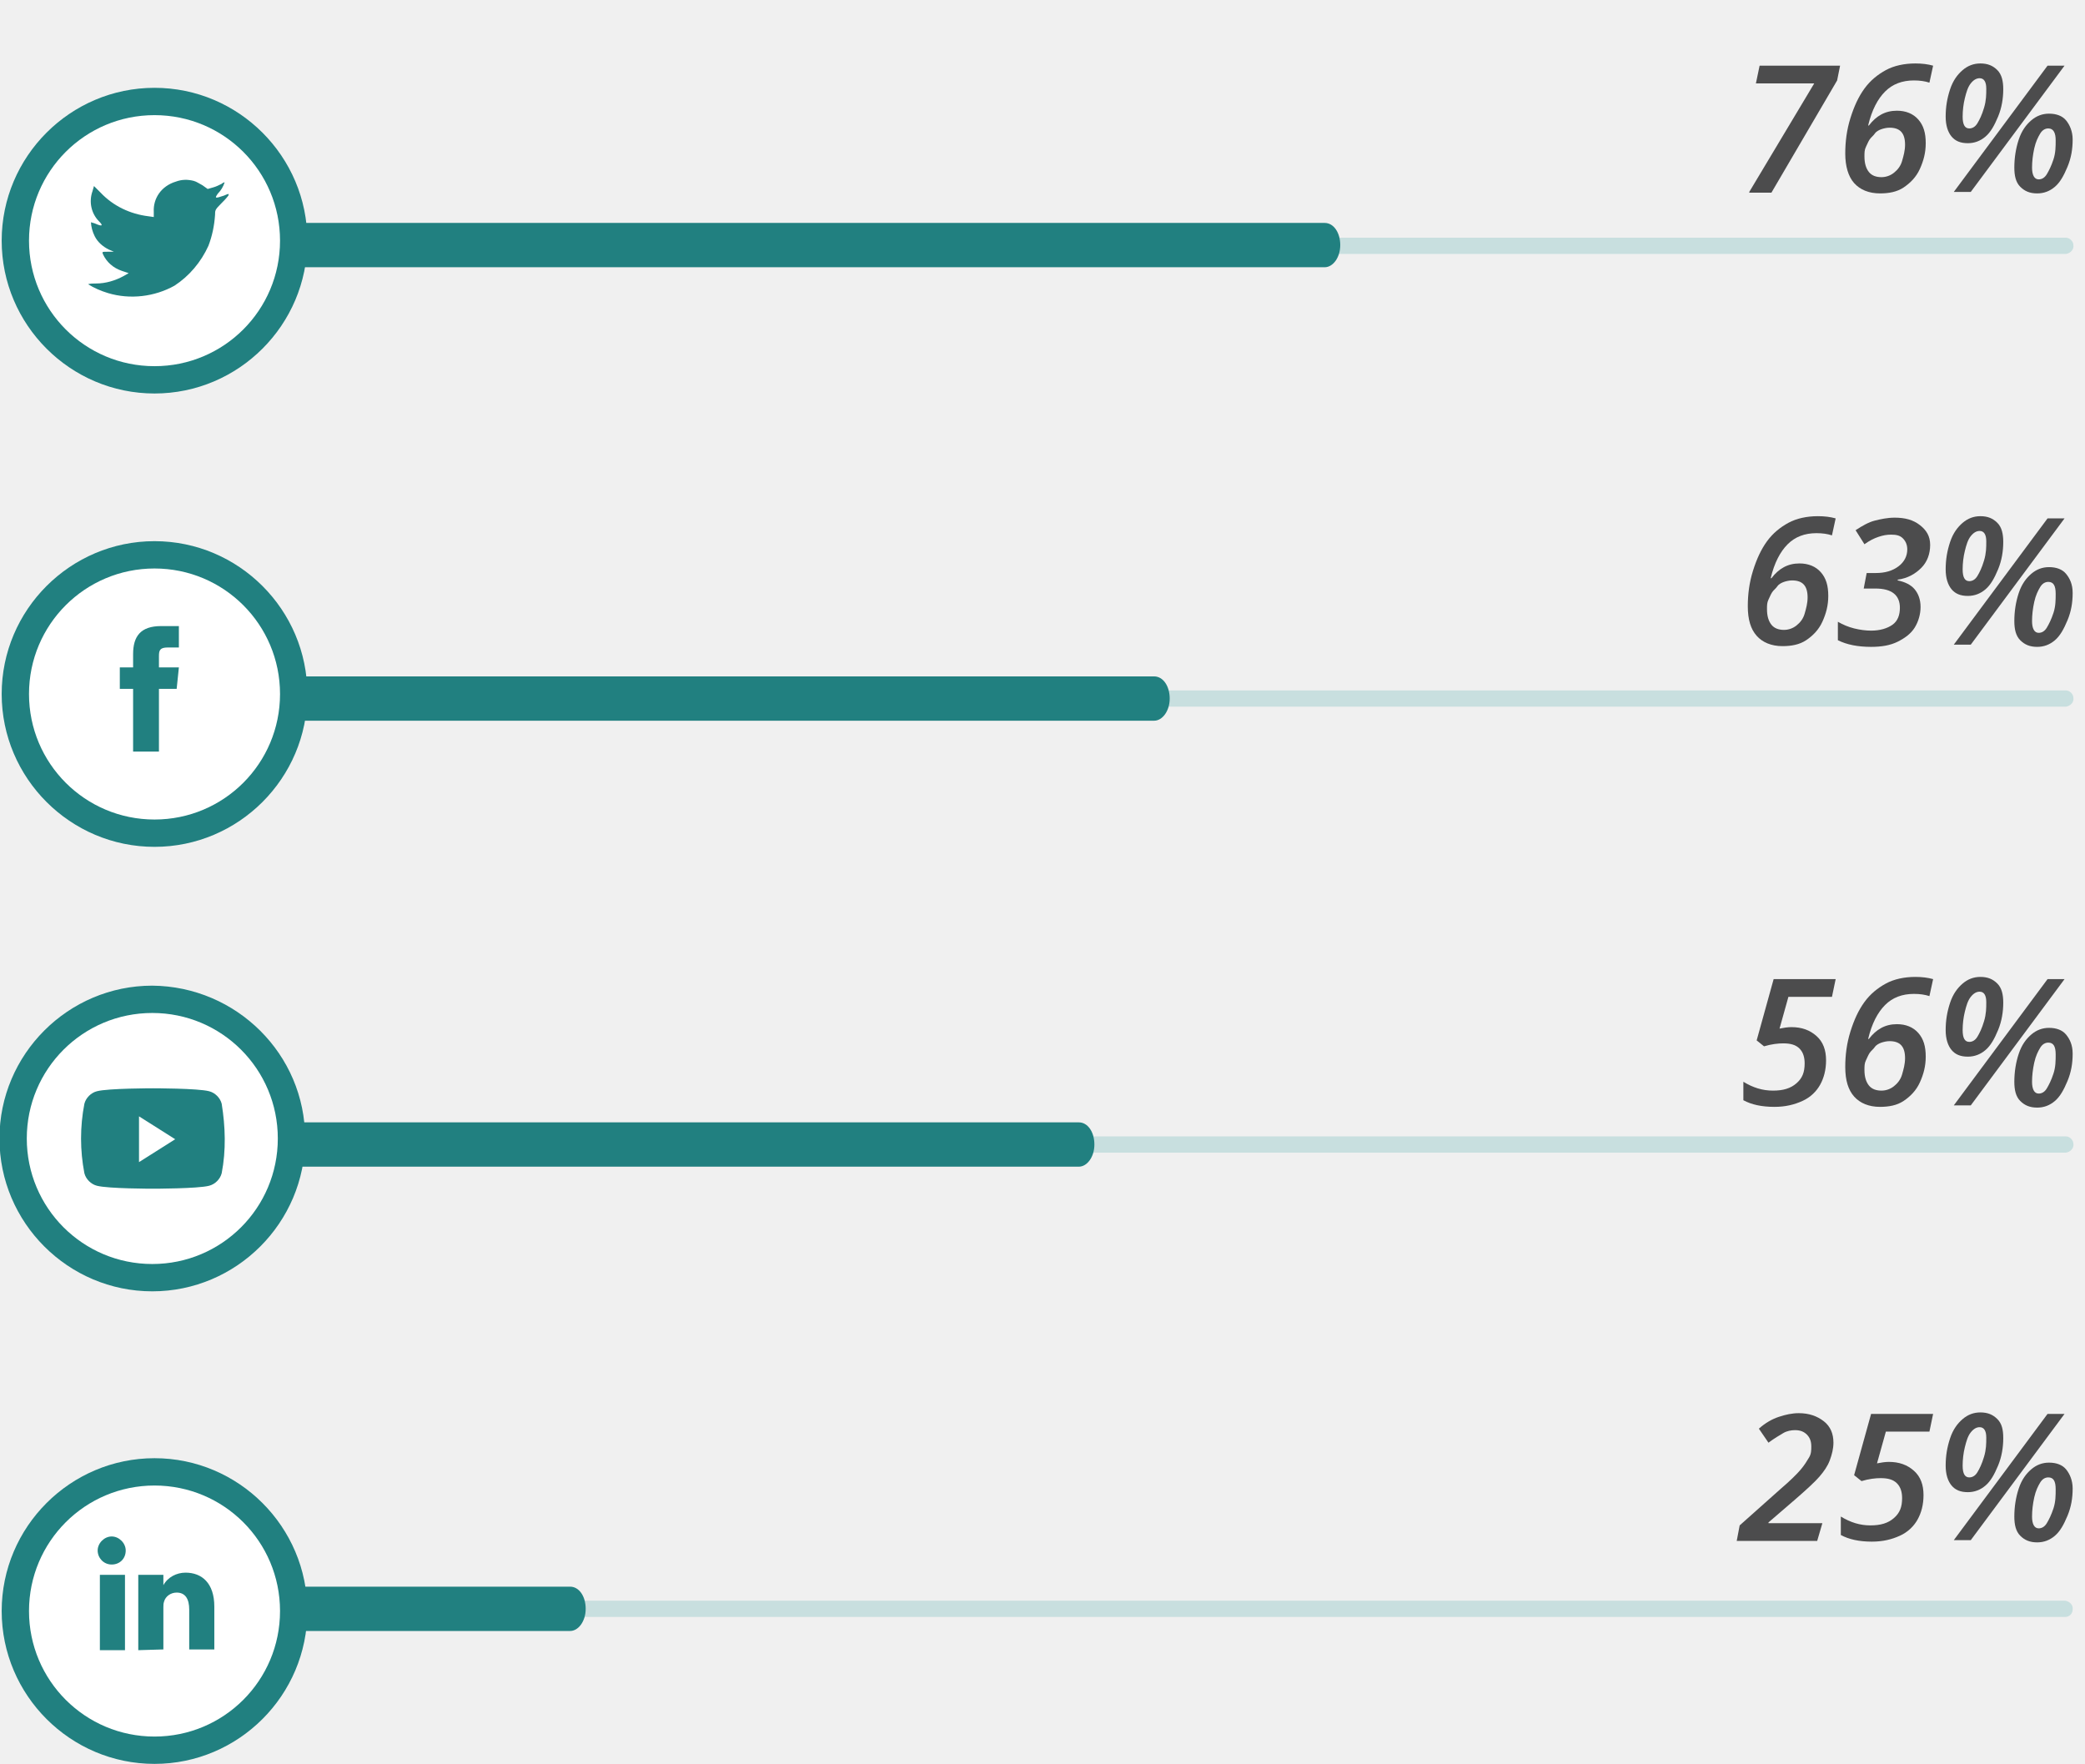
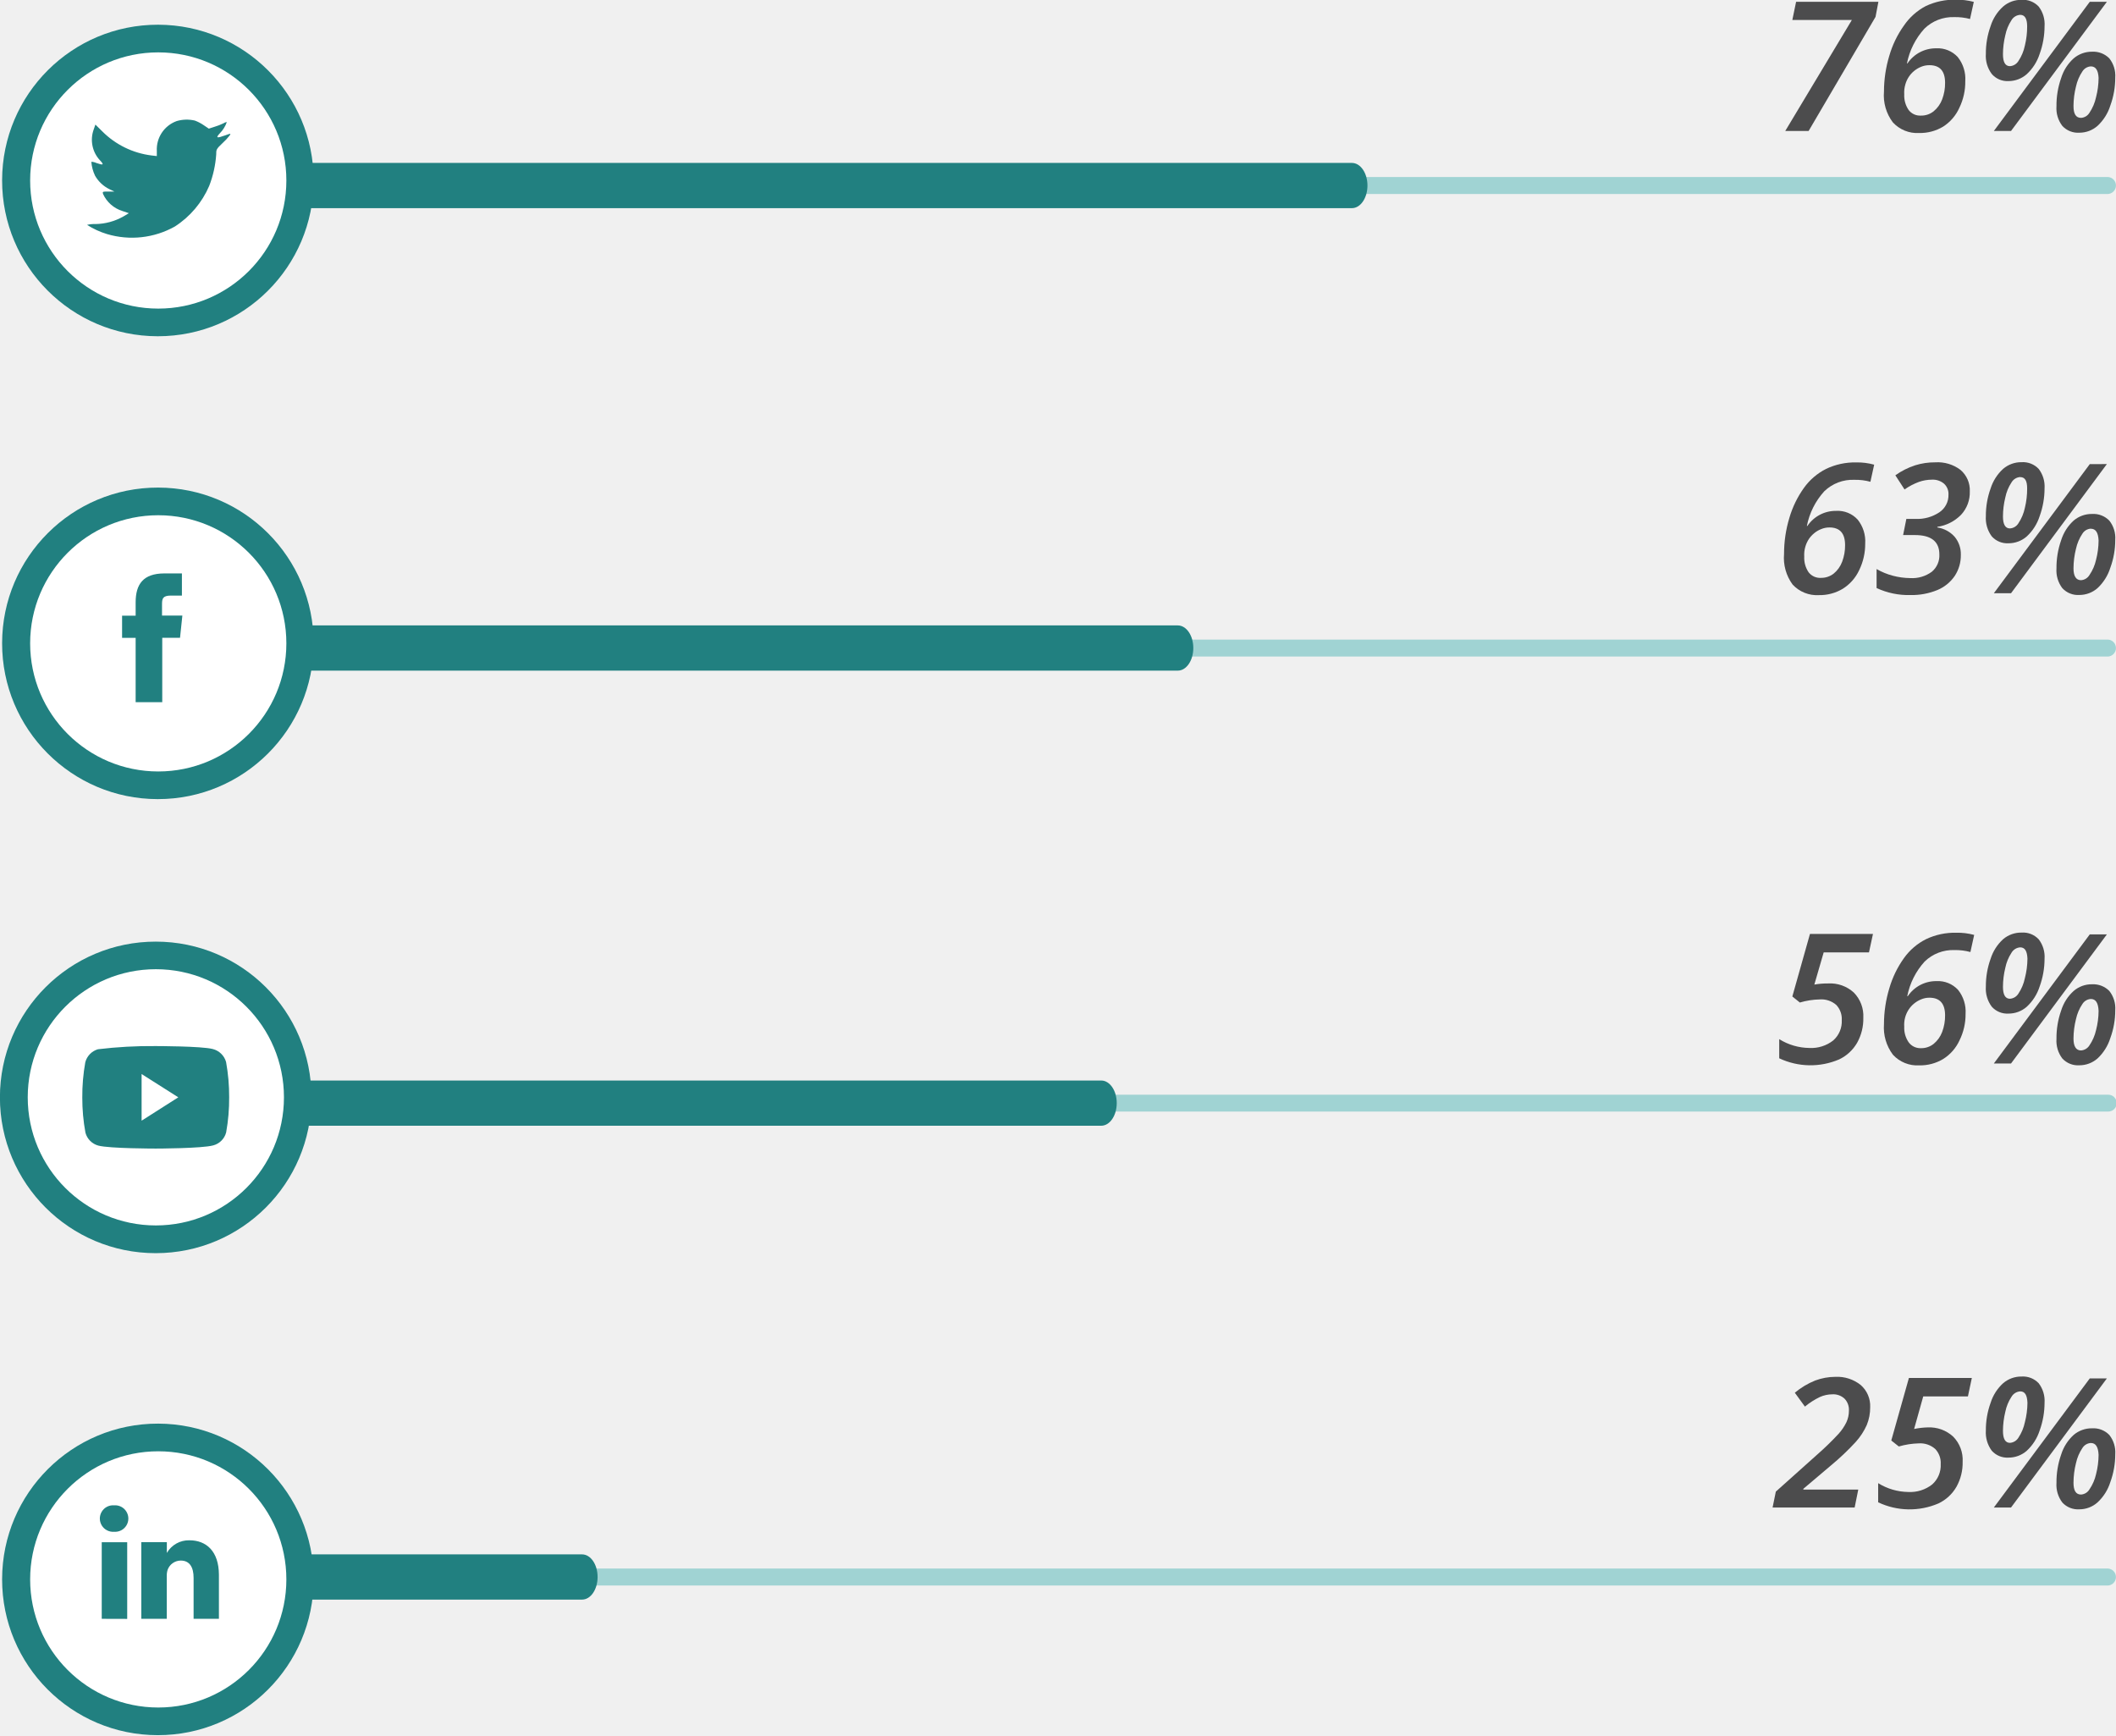
- <svg xmlns="http://www.w3.org/2000/svg" version="1.1" id="Layer_1" x="0px" y="0px" viewBox="0 0 282.4 238.9" style="enable-background:new 0 0 282.4 238.9;" xml:space="preserve">
-   <style type="text/css">
- 	.st0{enable-background:new    ;}
- 	.st1{fill:#4C4C4D;}
- 	.st2{fill:#C8DFDF;}
- 	.st3{fill:#218080;}
- 	.st4{fill:#FFFFFF;}
- </style>
-   <g id="Group_4768" transform="translate(-919.772 -2341.59)">
-     <g id="Group_4478" transform="translate(-166 378.184)">
-       <g class="st0">
-         <path class="st1" d="M1331.9,2172.1H1321l0.4-2.1l5.5-4.9c1.4-1.2,2.3-2.1,2.8-2.7s0.8-1.1,1.1-1.6s0.3-1,0.3-1.5     c0-0.7-0.2-1.2-0.6-1.6s-0.9-0.6-1.6-0.6c-0.5,0-1.1,0.1-1.6,0.4s-1.2,0.7-2,1.3l-1.3-1.9c0.9-0.8,1.8-1.3,2.7-1.6     s1.8-0.5,2.7-0.5c1.4,0,2.5,0.4,3.4,1.1s1.3,1.7,1.3,2.9c0,0.8-0.2,1.6-0.5,2.4s-0.8,1.5-1.4,2.2s-1.8,1.8-3.3,3.1l-3.6,3.1v0.1     h7.3L1331.9,2172.1z" />
-         <path class="st1" d="M1341.6,2161.4c1.4,0,2.5,0.4,3.4,1.2s1.3,1.9,1.3,3.3c0,1.3-0.3,2.4-0.8,3.3s-1.3,1.7-2.4,2.2     s-2.3,0.8-3.8,0.8c-1.7,0-3.1-0.3-4.2-0.9v-2.5c1.3,0.8,2.6,1.2,4,1.2c1.4,0,2.4-0.3,3.2-1s1.1-1.5,1.1-2.7c0-0.8-0.2-1.5-0.7-2     s-1.2-0.7-2.2-0.7c-0.7,0-1.6,0.1-2.6,0.4l-1-0.8l2.3-8.3h8.4l-0.5,2.4h-5.9l-1.2,4.3C1340.5,2161.5,1341.1,2161.4,1341.6,2161.4     z" />
-         <path class="st1" d="M1357.1,2158.2c0,1.2-0.2,2.5-0.7,3.7s-1,2.1-1.7,2.7s-1.5,0.9-2.4,0.9c-1,0-1.7-0.3-2.2-0.9     s-0.8-1.5-0.8-2.7c0-1.3,0.2-2.5,0.6-3.7s1-2,1.7-2.6s1.5-0.9,2.4-0.9c1,0,1.7,0.3,2.3,0.9S1357.1,2157,1357.1,2158.2z      M1365.4,2154.9l-12.7,17.1h-2.3l12.7-17.1H1365.4z M1353.9,2156.7c-0.4,0-0.8,0.2-1.2,0.7s-0.6,1.2-0.8,2s-0.3,1.7-0.3,2.5     c0,1.1,0.3,1.6,0.9,1.6c0.4,0,0.8-0.2,1.1-0.7s0.6-1.1,0.9-2.1s0.3-1.8,0.3-2.6C1354.8,2157.2,1354.5,2156.7,1353.9,2156.7z      M1366.5,2165c0,1.3-0.2,2.5-0.7,3.7s-1,2.1-1.7,2.7s-1.5,0.9-2.4,0.9c-1,0-1.7-0.3-2.3-0.9s-0.8-1.5-0.8-2.6     c0-1.3,0.2-2.6,0.6-3.8s1-2,1.7-2.6s1.5-0.9,2.4-0.9c1,0,1.8,0.3,2.3,0.9S1366.5,2163.9,1366.5,2165z M1363.2,2163.5     c-0.4,0-0.8,0.2-1.1,0.7s-0.6,1.1-0.8,2s-0.3,1.8-0.3,2.6c0,1,0.3,1.6,0.9,1.6c0.4,0,0.8-0.2,1.1-0.7s0.6-1.1,0.9-2     s0.3-1.8,0.3-2.6C1364.2,2164,1363.9,2163.5,1363.2,2163.5z" />
+ <svg xmlns="http://www.w3.org/2000/svg" viewBox="0 0 280.79 230.25">
+   <defs>
+     <style>.cls-1{fill:#4c4c4d;}.cls-2{fill:#a0d3d3;}.cls-3{fill:#218080;}.cls-4{fill:#fff;}</style>
+   </defs>
+   <g id="Layer_2" data-name="Layer 2">
+     <g id="Layer_2-2" data-name="Layer 2">
+       <path class="cls-1" d="M246.11,203.23H235.22l.43-2.11,5.52-4.94a38.42,38.42,0,0,0,2.79-2.71,6.63,6.63,0,0,0,1.06-1.56,3.67,3.67,0,0,0,.33-1.54,2.12,2.12,0,0,0-.58-1.58,2.2,2.2,0,0,0-1.64-.58,4.08,4.08,0,0,0-1.62.35,9.57,9.57,0,0,0-2,1.28L238.17,188a10,10,0,0,1,2.7-1.62,7.69,7.69,0,0,1,2.67-.49,5,5,0,0,1,3.38,1.09,3.69,3.69,0,0,1,1.25,2.94,6.12,6.12,0,0,1-.45,2.36,8.53,8.53,0,0,1-1.45,2.23,33,33,0,0,1-3.32,3.15l-3.65,3.09v.1h7.29Z" transform="translate(0 -3.19)" />
+       <path class="cls-1" d="M255.8,192.6a4.66,4.66,0,0,1,3.38,1.22,4.4,4.4,0,0,1,1.26,3.34,6.51,6.51,0,0,1-.82,3.32,5.46,5.46,0,0,1-2.39,2.21,9.71,9.71,0,0,1-8-.15V200a7.76,7.76,0,0,0,4,1.17,4.73,4.73,0,0,0,3.17-1,3.39,3.39,0,0,0,1.13-2.7,2.7,2.7,0,0,0-.72-2,3,3,0,0,0-2.21-.75,10.45,10.45,0,0,0-2.63.41l-1-.79,2.34-8.3h8.35l-.52,2.45h-5.93L254,192.81A9.85,9.85,0,0,1,255.8,192.6Z" transform="translate(0 -3.19)" />
+       <path class="cls-1" d="M271.31,189.33a10.85,10.85,0,0,1-.65,3.68,6.27,6.27,0,0,1-1.72,2.7,3.65,3.65,0,0,1-2.42.9,2.75,2.75,0,0,1-2.22-.92,4.06,4.06,0,0,1-.78-2.68,10.64,10.64,0,0,1,.63-3.67,5.93,5.93,0,0,1,1.67-2.61,3.69,3.69,0,0,1,2.44-.88,2.87,2.87,0,0,1,2.27.89A3.84,3.84,0,0,1,271.31,189.33Zm8.27-3.23-12.72,17.13h-2.28l12.73-17.13Zm-11.5,1.72a1.45,1.45,0,0,0-1.16.72,5.64,5.64,0,0,0-.82,2,10.84,10.84,0,0,0-.31,2.52q0,1.59.93,1.59a1.43,1.43,0,0,0,1.12-.68,5.92,5.92,0,0,0,.86-2.06,10.64,10.64,0,0,0,.34-2.57C269,188.33,268.72,187.82,268.08,187.82Zm12.61,8.33a10.73,10.73,0,0,1-.65,3.7,6.15,6.15,0,0,1-1.71,2.71,3.6,3.6,0,0,1-2.4.91,2.82,2.82,0,0,1-2.26-.9,3.87,3.87,0,0,1-.78-2.61,11,11,0,0,1,.62-3.75,5.91,5.91,0,0,1,1.67-2.62,3.7,3.7,0,0,1,2.43-.87,2.94,2.94,0,0,1,2.29.88A3.69,3.69,0,0,1,280.69,196.15Zm-3.24-1.48a1.41,1.41,0,0,0-1.12.67,5.81,5.81,0,0,0-.85,2,10.84,10.84,0,0,0-.33,2.6c0,1.05.32,1.57,1,1.57a1.41,1.41,0,0,0,1.12-.69,5.78,5.78,0,0,0,.87-2,10.53,10.53,0,0,0,.34-2.58C278.43,195.18,278.1,194.67,277.45,194.67Z" transform="translate(0 -3.19)" />
+       <path class="cls-2" d="M279.76,213.58H39.29a1.13,1.13,0,0,1,0-2.25H279.76a1.13,1.13,0,0,1,0,2.25Z" transform="translate(0 -3.19)" />
+       <path class="cls-3" d="M40.31,215.45H77.24c1.14,0,2.06-1.34,2.06-3s-.92-3-2.06-3H40.31c-1.13,0-2.05,1.35-2.05,3S39.18,215.45,40.31,215.45Z" transform="translate(0 -3.19)" />
+       <path class="cls-3" d="M41.62,212.77A20.67,20.67,0,1,1,21,192.1,20.68,20.68,0,0,1,41.62,212.77Z" transform="translate(0 -3.19)" />
+       <path class="cls-4" d="M38,212.77a17,17,0,1,1-17-17A17,17,0,0,1,38,212.77Z" transform="translate(0 -3.19)" />
+       <g id="Mask-2">
+         <path class="cls-3" d="M18.75,218s0-9.21,0-10.17h3.39v1.43a3.36,3.36,0,0,1,3-1.68c2.23,0,3.9,1.45,3.91,4.57V218H25.69v-5.43c0-1.37-.49-2.3-1.71-2.3a1.86,1.86,0,0,0-1.74,1.24,2.54,2.54,0,0,0-.11.82V218Zm-5.25,0,0-10.16h3.38l0,10.17Zm1.64-11.55a1.76,1.76,0,1,1,0-3.51,1.76,1.76,0,1,1,0,3.51Z" transform="translate(0 -3.19)" />
      </g>
-       <path id="Path_4202" class="st2" d="M1365.5,2182.4h-240.5c-0.6-0.1-1.1-0.6-1-1.2c0-0.5,0.5-1,1-1h240.5c0.6,0.1,1.1,0.6,1,1.2    C1366.5,2181.9,1366.1,2182.4,1365.5,2182.4z" />
-       <path id="Path_4203" class="st3" d="M1126.1,2184.3h36.9c1.1,0,2.1-1.3,2.1-3s-0.9-3-2.1-3h-36.9c-1.1,0-2.1,1.3-2.1,3    S1125,2184.3,1126.1,2184.3z" />
-       <g id="Group_4477">
-         <path id="Path_4204" class="st3" d="M1127.4,2181.6c0,11.4-9.3,20.7-20.7,20.7s-20.7-9.3-20.7-20.7s9.3-20.7,20.7-20.7     C1118.1,2160.9,1127.4,2170.2,1127.4,2181.6L1127.4,2181.6z" />
-         <path id="Path_4205" class="st4" d="M1123.7,2181.6c0,9.4-7.6,17-17,17s-17-7.6-17-17c0-9.4,7.6-17,17-17     C1116.1,2164.6,1123.7,2172.2,1123.7,2181.6z" />
-         <path id="Mask-2" class="st3" d="M1104.5,2186.9c0,0,0-9.2,0-10.2l3.4,0v1.4c0.6-1.1,1.8-1.7,3-1.7c2.2,0,3.9,1.4,3.9,4.6l0,5.8     l-3.4,0l0-5.4c0-1.4-0.5-2.3-1.7-2.3c-0.8,0-1.5,0.5-1.7,1.2c-0.1,0.3-0.1,0.5-0.1,0.8l0,5.7L1104.5,2186.9z M1099.3,2186.9     l0-10.2l3.4,0l0,10.2L1099.3,2186.9z M1100.9,2175.3c-1.1,0-1.9-0.9-1.9-1.9s0.9-1.9,1.9-1.9s1.9,0.9,1.9,1.9     C1102.8,2174.5,1102,2175.3,1100.9,2175.3L1100.9,2175.3z" />
+       <path class="cls-1" d="M236.74,76.69a16.48,16.48,0,0,1,.7-4.76,13.19,13.19,0,0,1,1.94-4,8.11,8.11,0,0,1,2.94-2.52,8.87,8.87,0,0,1,4-.86,8.35,8.35,0,0,1,2.38.3l-.5,2.27a7.43,7.43,0,0,0-2.12-.26,5.42,5.42,0,0,0-4,1.52,9.56,9.56,0,0,0-2.31,4.6h.07a4.53,4.53,0,0,1,3.82-2,3.57,3.57,0,0,1,2.85,1.16,4.6,4.6,0,0,1,1,3.19,7.91,7.91,0,0,1-.8,3.52,5.8,5.8,0,0,1-2.18,2.47,5.92,5.92,0,0,1-3.16.84,4.39,4.39,0,0,1-3.5-1.41A6,6,0,0,1,236.74,76.69Zm4.91,3.18a2.67,2.67,0,0,0,1.67-.56,3.68,3.68,0,0,0,1.13-1.58,6.06,6.06,0,0,0,.39-2.2c0-1.57-.69-2.35-2.08-2.35a2.8,2.8,0,0,0-1.12.23,3.34,3.34,0,0,0-.93.56,3.7,3.7,0,0,0-.68.75,3.88,3.88,0,0,0-.46,1,3.84,3.84,0,0,0-.15,1.33,3.4,3.4,0,0,0,.58,2.08A1.93,1.93,0,0,0,241.65,79.87Z" transform="translate(0 -3.19)" />
+       <path class="cls-1" d="M261.39,68.4a4.34,4.34,0,0,1-1.16,3.1,5.53,5.53,0,0,1-3.15,1.6v.08a3.84,3.84,0,0,1,2.3,1.24,3.59,3.59,0,0,1,.82,2.41,4.94,4.94,0,0,1-.8,2.77,5.21,5.21,0,0,1-2.3,1.88,8.88,8.88,0,0,1-3.57.67,10,10,0,0,1-4.51-.93V78.7a8.75,8.75,0,0,0,2.17.89,9.39,9.39,0,0,0,2.29.31,4.4,4.4,0,0,0,2.87-.84,2.8,2.8,0,0,0,1-2.3c0-1.71-1.08-2.57-3.25-2.57h-1.56l.43-2.14h1.24a5.28,5.28,0,0,0,3.14-.88,2.73,2.73,0,0,0,1.21-2.34,1.85,1.85,0,0,0-.58-1.45,2.31,2.31,0,0,0-1.63-.54,5.24,5.24,0,0,0-1.72.3,8.29,8.29,0,0,0-1.9,1l-1.22-1.88a9.62,9.62,0,0,1,2.64-1.33,8.75,8.75,0,0,1,2.65-.39,5,5,0,0,1,3.35,1A3.53,3.53,0,0,1,261.39,68.4Z" transform="translate(0 -3.19)" />
+       <path class="cls-1" d="M271.31,68a10.85,10.85,0,0,1-.65,3.68,6.27,6.27,0,0,1-1.72,2.7,3.65,3.65,0,0,1-2.42.9,2.75,2.75,0,0,1-2.22-.92,4.06,4.06,0,0,1-.78-2.68,10.64,10.64,0,0,1,.63-3.67,5.93,5.93,0,0,1,1.67-2.61,3.69,3.69,0,0,1,2.44-.88,2.87,2.87,0,0,1,2.27.89A3.84,3.84,0,0,1,271.31,68Zm8.27-3.23L266.86,81.91h-2.28l12.73-17.13Zm-11.5,1.72a1.45,1.45,0,0,0-1.16.72,5.62,5.62,0,0,0-.82,2,10.7,10.7,0,0,0-.31,2.51q0,1.59.93,1.59a1.43,1.43,0,0,0,1.12-.68,5.92,5.92,0,0,0,.86-2.06A10.64,10.64,0,0,0,269,68C269,67,268.72,66.5,268.08,66.5Zm12.61,8.33a10.68,10.68,0,0,1-.65,3.7,6.25,6.25,0,0,1-1.71,2.72,3.64,3.64,0,0,1-2.4.9,2.82,2.82,0,0,1-2.26-.9,3.87,3.87,0,0,1-.78-2.61,11,11,0,0,1,.62-3.75,5.91,5.91,0,0,1,1.67-2.62,3.7,3.7,0,0,1,2.43-.87,2.94,2.94,0,0,1,2.29.88A3.69,3.69,0,0,1,280.69,74.83Zm-3.24-1.48a1.41,1.41,0,0,0-1.12.67,5.81,5.81,0,0,0-.85,2,10.84,10.84,0,0,0-.33,2.6c0,1,.32,1.57,1,1.57a1.41,1.41,0,0,0,1.12-.69,5.78,5.78,0,0,0,.87-2,10.53,10.53,0,0,0,.34-2.58C278.43,73.86,278.1,73.35,277.45,73.35Z" transform="translate(0 -3.19)" />
+       <path class="cls-2" d="M39.29,90.31H279.76a1.13,1.13,0,0,0,0-2.25H39.29a1.13,1.13,0,0,0,0,2.25Z" transform="translate(0 -3.19)" />
+       <path class="cls-3" d="M39.29,92.18h117c1.14,0,2.06-1.34,2.06-3s-.92-3-2.06-3h-117c-1.14,0-2.06,1.35-2.06,3S38.15,92.18,39.29,92.18Z" transform="translate(0 -3.19)" />
+       <path class="cls-1" d="M242.58,133.69A4.65,4.65,0,0,1,246,134.9a4.42,4.42,0,0,1,1.26,3.34,6.51,6.51,0,0,1-.82,3.32,5.46,5.46,0,0,1-2.39,2.21,9.69,9.69,0,0,1-7.95-.15v-2.54a7.7,7.7,0,0,0,4,1.17,4.71,4.71,0,0,0,3.17-1,3.36,3.36,0,0,0,1.13-2.7,2.71,2.71,0,0,0-.72-2,3,3,0,0,0-2.21-.74,10,10,0,0,0-2.63.41l-1-.8,2.34-8.3h8.36l-.53,2.45H242l-1.24,4.27A9.85,9.85,0,0,1,242.58,133.69Z" transform="translate(0 -3.19)" />
+       <path class="cls-1" d="M250,139.09a16.54,16.54,0,0,1,.71-4.76,13.19,13.19,0,0,1,1.94-4,8,8,0,0,1,2.94-2.52,8.87,8.87,0,0,1,4-.85,8.38,8.38,0,0,1,2.38.29l-.5,2.27a7.48,7.48,0,0,0-2.12-.26,5.4,5.4,0,0,0-3.95,1.52,9.56,9.56,0,0,0-2.31,4.6h.07a4.52,4.52,0,0,1,3.82-2,3.61,3.61,0,0,1,2.85,1.16,4.62,4.62,0,0,1,1,3.19,7.78,7.78,0,0,1-.81,3.52,5.72,5.72,0,0,1-2.17,2.47,5.92,5.92,0,0,1-3.16.84,4.39,4.39,0,0,1-3.5-1.41A6,6,0,0,1,250,139.09Zm4.91,3.19a2.63,2.63,0,0,0,1.68-.57,3.76,3.76,0,0,0,1.13-1.58,6.06,6.06,0,0,0,.39-2.2c0-1.56-.69-2.35-2.08-2.35a2.8,2.8,0,0,0-1.12.23,3.6,3.6,0,0,0-.93.56,3.67,3.67,0,0,0-.68.75,3.67,3.67,0,0,0-.61,2.3,3.37,3.37,0,0,0,.58,2.07A1.92,1.92,0,0,0,254.86,142.28Z" transform="translate(0 -3.19)" />
+       <path class="cls-1" d="M271.31,130.42a10.8,10.8,0,0,1-.65,3.67,6.27,6.27,0,0,1-1.72,2.7,3.65,3.65,0,0,1-2.42.9,2.75,2.75,0,0,1-2.22-.92,4,4,0,0,1-.78-2.67,10.66,10.66,0,0,1,.63-3.68,5.93,5.93,0,0,1,1.67-2.61,3.69,3.69,0,0,1,2.44-.87,2.84,2.84,0,0,1,2.27.89A3.8,3.8,0,0,1,271.31,130.42Zm8.27-3.24-12.72,17.13h-2.28l12.73-17.13Zm-11.5,1.72a1.45,1.45,0,0,0-1.16.72,5.7,5.7,0,0,0-.82,2,10.72,10.72,0,0,0-.31,2.52c0,1.05.31,1.58.93,1.58a1.43,1.43,0,0,0,1.12-.68,5.83,5.83,0,0,0,.86-2.06,10.57,10.57,0,0,0,.34-2.57C269,129.42,268.72,128.9,268.08,128.9Zm12.61,8.34a10.67,10.67,0,0,1-.65,3.69,6.25,6.25,0,0,1-1.71,2.72,3.64,3.64,0,0,1-2.4.9,2.82,2.82,0,0,1-2.26-.9,3.86,3.86,0,0,1-.78-2.61,11,11,0,0,1,.62-3.75,5.82,5.82,0,0,1,1.67-2.61,3.65,3.65,0,0,1,2.43-.88,3,3,0,0,1,2.29.88A3.7,3.7,0,0,1,280.69,137.24Zm-3.24-1.49a1.41,1.41,0,0,0-1.12.67,5.78,5.78,0,0,0-.85,2,10.7,10.7,0,0,0-.33,2.59c0,1,.32,1.57,1,1.57a1.43,1.43,0,0,0,1.12-.68,5.93,5.93,0,0,0,.87-2,10.41,10.41,0,0,0,.34-2.58C278.43,136.26,278.1,135.75,277.45,135.75Z" transform="translate(0 -3.19)" />
+       <path class="cls-2" d="M39.29,150.69H279.76a1.12,1.12,0,0,0,0-2.24H39.29a1.12,1.12,0,0,0,0,2.24Z" transform="translate(0 -3.19)" />
+       <path class="cls-3" d="M39.29,152.57H146.13c1.14,0,2.06-1.34,2.06-3s-.92-3-2.06-3H39.29c-1.14,0-2.06,1.34-2.06,3S38.15,152.57,39.29,152.57Z" transform="translate(0 -3.19)" />
+       <path class="cls-1" d="M236.9,20.57l8.84-14.73h-7.9l.5-2.41h10.92l-.38,2L240,20.57Z" transform="translate(0 -3.19)" />
+       <path class="cls-1" d="M250,15.34a16.54,16.54,0,0,1,.71-4.76,13.19,13.19,0,0,1,1.94-4A8,8,0,0,1,255.54,4a8.87,8.87,0,0,1,4-.85,8.75,8.75,0,0,1,2.38.29l-.5,2.27a7.51,7.51,0,0,0-2.12-.25A5.39,5.39,0,0,0,255.36,7a9.61,9.61,0,0,0-2.31,4.6h.07a4.54,4.54,0,0,1,3.82-2,3.61,3.61,0,0,1,2.85,1.16,4.62,4.62,0,0,1,1,3.19A7.85,7.85,0,0,1,260,17.5,5.75,5.75,0,0,1,257.84,20a5.92,5.92,0,0,1-3.16.84,4.39,4.39,0,0,1-3.5-1.41A5.94,5.94,0,0,1,250,15.34Zm4.91,3.19a2.63,2.63,0,0,0,1.68-.57,3.76,3.76,0,0,0,1.13-1.58,6,6,0,0,0,.39-2.2c0-1.56-.69-2.34-2.08-2.34a2.8,2.8,0,0,0-1.12.22,3.6,3.6,0,0,0-.93.56,3.47,3.47,0,0,0-.68.76,3.57,3.57,0,0,0-.46,1,3.78,3.78,0,0,0-.15,1.33,3.37,3.37,0,0,0,.58,2.07A1.89,1.89,0,0,0,254.86,18.53Z" transform="translate(0 -3.19)" />
+       <path class="cls-1" d="M271.31,6.67a10.8,10.8,0,0,1-.65,3.67,6.27,6.27,0,0,1-1.72,2.7,3.66,3.66,0,0,1-2.42.91A2.72,2.72,0,0,1,264.3,13a4,4,0,0,1-.78-2.67,10.7,10.7,0,0,1,.63-3.68,5.84,5.84,0,0,1,1.67-2.6,3.64,3.64,0,0,1,2.44-.88,2.84,2.84,0,0,1,2.27.89A3.82,3.82,0,0,1,271.31,6.67Zm8.27-3.24L266.86,20.57h-2.28L277.31,3.43Zm-11.5,1.73a1.44,1.44,0,0,0-1.16.71,5.7,5.7,0,0,0-.82,2,10.72,10.72,0,0,0-.31,2.52c0,1.05.31,1.58.93,1.58a1.43,1.43,0,0,0,1.12-.68,5.83,5.83,0,0,0,.86-2.06A10.51,10.51,0,0,0,269,6.69Q269,5.16,268.08,5.16Zm12.61,8.33a10.73,10.73,0,0,1-.65,3.7,6.21,6.21,0,0,1-1.71,2.71,3.64,3.64,0,0,1-2.4.9,2.82,2.82,0,0,1-2.26-.9,3.83,3.83,0,0,1-.78-2.6,10.93,10.93,0,0,1,.62-3.75,5.8,5.8,0,0,1,1.67-2.62,3.71,3.71,0,0,1,2.43-.88,3,3,0,0,1,2.29.88A3.7,3.7,0,0,1,280.69,13.49ZM277.45,12a1.41,1.41,0,0,0-1.12.67,5.78,5.78,0,0,0-.85,2,10.7,10.7,0,0,0-.33,2.59c0,1.05.32,1.57,1,1.57a1.4,1.4,0,0,0,1.12-.68,5.93,5.93,0,0,0,.87-2.05,10.39,10.39,0,0,0,.34-2.57C278.43,12.51,278.1,12,277.45,12Z" transform="translate(0 -3.19)" />
+       <path class="cls-2" d="M39.29,28.93H279.76a1.13,1.13,0,0,0,0-2.25H39.29a1.13,1.13,0,0,0,0,2.25Z" transform="translate(0 -3.19)" />
+       <path class="cls-3" d="M39.29,30.81H179.4c1.14,0,2.06-1.35,2.06-3s-.92-3-2.06-3H39.29c-1.14,0-2.06,1.34-2.06,3S38.15,30.81,39.29,30.81Z" transform="translate(0 -3.19)" />
+       <path class="cls-3" d="M41.62,27.14A20.67,20.67,0,1,1,21,6.47,20.67,20.67,0,0,1,41.62,27.14Z" transform="translate(0 -3.19)" />
+       <path class="cls-4" d="M38,27.14a17,17,0,1,1-17-17A17,17,0,0,1,38,27.14Z" transform="translate(0 -3.19)" />
+       <g id="Mask">
+         <path class="cls-3" d="M20.81,23.23l0,.67-.69-.08a11.16,11.16,0,0,1-6.55-3.2l-.91-.9-.23.66a4,4,0,0,0,.86,4.11c.55.58.43.66-.52.32a1.65,1.65,0,0,0-.65-.15,5.19,5.19,0,0,0,.5,1.86,4.48,4.48,0,0,0,1.89,1.77l.67.32h-.8c-.77,0-.79,0-.71.31a4.18,4.18,0,0,0,2.57,2.27l.86.29-.74.44a7.74,7.74,0,0,1-3.69,1,4,4,0,0,0-1.12.11,10.67,10.67,0,0,0,2.65,1.22,11.63,11.63,0,0,0,9-1,12.06,12.06,0,0,0,4.56-5.39,14.2,14.2,0,0,0,.93-4.16c0-.64,0-.73.81-1.49a8.84,8.84,0,0,0,1-1.07c.14-.26.12-.26-.58,0-1.17.42-1.33.37-.75-.26a4,4,0,0,0,.93-1.49s-.21,0-.44.16a7.76,7.76,0,0,1-1.21.47l-.74.24-.68-.46a5.42,5.42,0,0,0-1.17-.61,4.76,4.76,0,0,0-2.4.06A4,4,0,0,0,20.81,23.23Z" transform="translate(0 -3.19)" />
      </g>
-     </g>
-     <g class="st0">
-       <path class="st1" d="M1156.5,2423.7c0-1.6,0.2-3.2,0.7-4.8s1.1-2.9,1.9-4s1.8-1.9,2.9-2.5s2.5-0.9,4-0.9c0.9,0,1.7,0.1,2.4,0.3    l-0.5,2.3c-0.6-0.2-1.3-0.3-2.1-0.3c-1.6,0-2.9,0.5-3.9,1.5s-1.8,2.5-2.3,4.6h0.1c1-1.3,2.2-2,3.8-2c1.2,0,2.2,0.4,2.9,1.2    s1,1.8,1,3.2c0,1.3-0.3,2.4-0.8,3.5s-1.3,1.9-2.2,2.5s-2,0.8-3.2,0.8c-1.5,0-2.7-0.5-3.5-1.4S1156.5,2425.5,1156.5,2423.7z     M1161.4,2426.9c0.6,0,1.2-0.2,1.7-0.6s0.9-0.9,1.1-1.6s0.4-1.4,0.4-2.2c0-1.6-0.7-2.3-2.1-2.3c-0.4,0-0.8,0.1-1.1,0.2    s-0.7,0.3-0.9,0.6s-0.5,0.5-0.7,0.8s-0.3,0.6-0.5,1s-0.2,0.8-0.2,1.3c0,0.9,0.2,1.6,0.6,2.1S1160.7,2426.9,1161.4,2426.9z" />
-       <path class="st1" d="M1181.2,2415.4c0,1.2-0.4,2.3-1.2,3.1s-1.8,1.4-3.2,1.6v0.1c1,0.2,1.8,0.6,2.3,1.2s0.8,1.4,0.8,2.4    c0,1-0.3,2-0.8,2.8s-1.3,1.4-2.3,1.9s-2.2,0.7-3.6,0.7c-1.8,0-3.3-0.3-4.5-0.9v-2.5c0.7,0.4,1.4,0.7,2.2,0.9s1.6,0.3,2.3,0.3    c1.2,0,2.2-0.3,2.9-0.8s1-1.3,1-2.3c0-1.7-1.1-2.6-3.3-2.6h-1.6l0.4-2.1h1.2c1.3,0,2.3-0.3,3.1-0.9s1.2-1.4,1.2-2.3    c0-0.6-0.2-1.1-0.6-1.5s-0.9-0.5-1.6-0.5c-0.6,0-1.1,0.1-1.7,0.3s-1.2,0.5-1.9,1l-1.2-1.9c0.9-0.6,1.8-1.1,2.6-1.3    s1.7-0.4,2.7-0.4c1.4,0,2.5,0.3,3.4,1S1181.2,2414.2,1181.2,2415.4z" />
-       <path class="st1" d="M1191.1,2415c0,1.2-0.2,2.5-0.7,3.7s-1,2.1-1.7,2.7s-1.5,0.9-2.4,0.9c-1,0-1.7-0.3-2.2-0.9s-0.8-1.5-0.8-2.7    c0-1.3,0.2-2.5,0.6-3.7s1-2,1.7-2.6s1.5-0.9,2.4-0.9c1,0,1.7,0.3,2.3,0.9S1191.1,2413.9,1191.1,2415z M1199.4,2411.8l-12.7,17.1    h-2.3l12.7-17.1H1199.4z M1187.9,2413.5c-0.4,0-0.8,0.2-1.2,0.7s-0.6,1.2-0.8,2s-0.3,1.7-0.3,2.5c0,1.1,0.3,1.6,0.9,1.6    c0.4,0,0.8-0.2,1.1-0.7s0.6-1.1,0.9-2.1s0.3-1.8,0.3-2.6C1188.8,2414,1188.5,2413.5,1187.9,2413.5z M1200.5,2421.9    c0,1.3-0.2,2.5-0.7,3.7s-1,2.1-1.7,2.7s-1.5,0.9-2.4,0.9c-1,0-1.7-0.3-2.3-0.9s-0.8-1.5-0.8-2.6c0-1.3,0.2-2.6,0.6-3.8    s1-2,1.7-2.6s1.5-0.9,2.4-0.9c1,0,1.8,0.3,2.3,0.9S1200.5,2420.7,1200.5,2421.9z M1197.2,2420.4c-0.4,0-0.8,0.2-1.1,0.7    s-0.6,1.1-0.8,2s-0.3,1.8-0.3,2.6c0,1,0.3,1.6,0.9,1.6c0.4,0,0.8-0.2,1.1-0.7s0.6-1.1,0.9-2s0.3-1.8,0.3-2.6    C1198.2,2420.9,1197.9,2420.4,1197.2,2420.4z" />
-     </g>
-     <path id="Path_4206" class="st2" d="M959.1,2437.3h240.5c0.6-0.1,1.1-0.6,1-1.2c0-0.5-0.5-1-1-1H959.1c-0.6,0.1-1.1,0.6-1,1.2   C958.1,2436.9,958.5,2437.3,959.1,2437.3z" />
-     <path id="Path_4207" class="st3" d="M959.1,2439.2h117c1.1,0,2.1-1.3,2.1-3s-0.9-3-2.1-3h-117c-1.1,0-2.1,1.3-2.1,3   S957.9,2439.2,959.1,2439.2z" />
-     <g class="st0">
-       <path class="st1" d="M1162.4,2480.7c1.4,0,2.5,0.4,3.4,1.2s1.3,1.9,1.3,3.3c0,1.3-0.3,2.4-0.8,3.3s-1.3,1.7-2.4,2.2    s-2.3,0.8-3.8,0.8c-1.7,0-3.1-0.3-4.2-0.9v-2.5c1.3,0.8,2.6,1.2,4,1.2c1.4,0,2.4-0.3,3.2-1s1.1-1.5,1.1-2.7c0-0.8-0.2-1.5-0.7-2    s-1.2-0.7-2.2-0.7c-0.7,0-1.6,0.1-2.6,0.4l-1-0.8l2.3-8.3h8.4l-0.5,2.4h-5.9l-1.2,4.3C1161.3,2480.8,1161.9,2480.7,1162.4,2480.7z    " />
-       <path class="st1" d="M1169.7,2486.1c0-1.6,0.2-3.2,0.7-4.8s1.1-2.9,1.9-4s1.8-1.9,2.9-2.5s2.5-0.9,4-0.9c0.9,0,1.7,0.1,2.4,0.3    l-0.5,2.3c-0.6-0.2-1.3-0.3-2.1-0.3c-1.6,0-2.9,0.5-3.9,1.5s-1.8,2.5-2.3,4.6h0.1c1-1.3,2.2-2,3.8-2c1.2,0,2.2,0.4,2.9,1.2    s1,1.8,1,3.2c0,1.3-0.3,2.4-0.8,3.5s-1.3,1.9-2.2,2.5s-2,0.8-3.2,0.8c-1.5,0-2.7-0.5-3.5-1.4S1169.7,2487.9,1169.7,2486.1z     M1174.6,2489.3c0.6,0,1.2-0.2,1.7-0.6s0.9-0.9,1.1-1.6s0.4-1.4,0.4-2.2c0-1.6-0.7-2.3-2.1-2.3c-0.4,0-0.8,0.1-1.1,0.2    s-0.7,0.3-0.9,0.6s-0.5,0.5-0.7,0.8s-0.3,0.6-0.5,1s-0.2,0.8-0.2,1.3c0,0.9,0.2,1.6,0.6,2.1S1173.9,2489.3,1174.6,2489.3z" />
-       <path class="st1" d="M1191.1,2477.4c0,1.2-0.2,2.5-0.7,3.7s-1,2.1-1.7,2.7s-1.5,0.9-2.4,0.9c-1,0-1.7-0.3-2.2-0.9    s-0.8-1.5-0.8-2.7c0-1.3,0.2-2.5,0.6-3.7s1-2,1.7-2.6s1.5-0.9,2.4-0.9c1,0,1.7,0.3,2.3,0.9S1191.1,2476.3,1191.1,2477.4z     M1199.4,2474.2l-12.7,17.1h-2.3l12.7-17.1H1199.4z M1187.9,2475.9c-0.4,0-0.8,0.2-1.2,0.7s-0.6,1.2-0.8,2s-0.3,1.7-0.3,2.5    c0,1.1,0.3,1.6,0.9,1.6c0.4,0,0.8-0.2,1.1-0.7s0.6-1.1,0.9-2.1s0.3-1.8,0.3-2.6C1188.8,2476.4,1188.5,2475.9,1187.9,2475.9z     M1200.5,2484.3c0,1.3-0.2,2.5-0.7,3.7s-1,2.1-1.7,2.7s-1.5,0.9-2.4,0.9c-1,0-1.7-0.3-2.3-0.9s-0.8-1.5-0.8-2.6    c0-1.3,0.2-2.6,0.6-3.8s1-2,1.7-2.6s1.5-0.9,2.4-0.9c1,0,1.8,0.3,2.3,0.9S1200.5,2483.1,1200.5,2484.3z M1197.2,2482.8    c-0.4,0-0.8,0.2-1.1,0.7s-0.6,1.1-0.8,2s-0.3,1.8-0.3,2.6c0,1,0.3,1.6,0.9,1.6c0.4,0,0.8-0.2,1.1-0.7s0.6-1.1,0.9-2    s0.3-1.8,0.3-2.6C1198.2,2483.3,1197.9,2482.8,1197.2,2482.8z" />
-     </g>
-     <path id="Path_4208" class="st2" d="M959.1,2497.7h240.5c0.6-0.1,1.1-0.6,1-1.2c0-0.5-0.5-1-1-1H959.1c-0.6,0.1-1.1,0.6-1,1.2   C958.1,2497.2,958.5,2497.7,959.1,2497.7z" />
-     <path id="Path_4209" class="st3" d="M959.1,2499.6h106.8c1.1,0,2.1-1.3,2.1-3s-0.9-3-2.1-3H959.1c-1.1,0-2.1,1.3-2.1,3   S957.9,2499.6,959.1,2499.6z" />
-     <g id="Group_4480" transform="translate(-166 378.184)">
-       <g class="st0">
-         <path class="st1" d="M1322.7,1989.4l8.8-14.7h-7.9l0.5-2.4h10.9l-0.4,2l-8.9,15.2H1322.7z" />
-         <path class="st1" d="M1335.7,1984.2c0-1.6,0.2-3.2,0.7-4.8s1.1-2.9,1.9-4s1.8-1.9,2.9-2.5s2.5-0.9,4-0.9c0.9,0,1.7,0.1,2.4,0.3     l-0.5,2.3c-0.6-0.2-1.3-0.3-2.1-0.3c-1.6,0-2.9,0.5-3.9,1.5s-1.8,2.5-2.3,4.6h0.1c1-1.3,2.2-2,3.8-2c1.2,0,2.2,0.4,2.9,1.2     s1,1.8,1,3.2c0,1.3-0.3,2.4-0.8,3.5s-1.3,1.9-2.2,2.5s-2,0.8-3.2,0.8c-1.5,0-2.7-0.5-3.5-1.4S1335.7,1985.9,1335.7,1984.2z      M1340.6,1987.4c0.6,0,1.2-0.2,1.7-0.6s0.9-0.9,1.1-1.6s0.4-1.4,0.4-2.2c0-1.6-0.7-2.3-2.1-2.3c-0.4,0-0.8,0.1-1.1,0.2     s-0.7,0.3-0.9,0.6s-0.5,0.5-0.7,0.8s-0.3,0.6-0.5,1s-0.2,0.8-0.2,1.3c0,0.9,0.2,1.6,0.6,2.1S1339.9,1987.4,1340.6,1987.4z" />
-         <path class="st1" d="M1357.1,1975.5c0,1.2-0.2,2.5-0.7,3.7s-1,2.1-1.7,2.7s-1.5,0.9-2.4,0.9c-1,0-1.7-0.3-2.2-0.9     s-0.8-1.5-0.8-2.7c0-1.3,0.2-2.5,0.6-3.7s1-2,1.7-2.6s1.5-0.9,2.4-0.9c1,0,1.7,0.3,2.3,0.9S1357.1,1974.4,1357.1,1975.5z      M1365.4,1972.3l-12.7,17.1h-2.3l12.7-17.1H1365.4z M1353.9,1974c-0.4,0-0.8,0.2-1.2,0.7s-0.6,1.2-0.8,2s-0.3,1.7-0.3,2.5     c0,1.1,0.3,1.6,0.9,1.6c0.4,0,0.8-0.2,1.1-0.7s0.6-1.1,0.9-2.1s0.3-1.8,0.3-2.6C1354.8,1974.5,1354.5,1974,1353.9,1974z      M1366.5,1982.3c0,1.3-0.2,2.5-0.7,3.7s-1,2.1-1.7,2.7s-1.5,0.9-2.4,0.9c-1,0-1.7-0.3-2.3-0.9s-0.8-1.5-0.8-2.6     c0-1.3,0.2-2.6,0.6-3.8s1-2,1.7-2.6s1.5-0.9,2.4-0.9c1,0,1.8,0.3,2.3,0.9S1366.5,1981.2,1366.5,1982.3z M1363.2,1980.8     c-0.4,0-0.8,0.2-1.1,0.7s-0.6,1.1-0.8,2s-0.3,1.8-0.3,2.6c0,1,0.3,1.6,0.9,1.6c0.4,0,0.8-0.2,1.1-0.7s0.6-1.1,0.9-2     s0.3-1.8,0.3-2.6C1364.2,1981.4,1363.9,1980.8,1363.2,1980.8z" />
+       <path class="cls-3" d="M41.62,88.56A20.67,20.67,0,1,1,21,67.89,20.67,20.67,0,0,1,41.62,88.56Z" transform="translate(0 -3.19)" />
+       <path class="cls-4" d="M38,88.56a17,17,0,1,1-17-17A17,17,0,0,1,38,88.56Z" transform="translate(0 -3.19)" />
+       <g id="Mask-3">
+         <path class="cls-3" d="M21.53,96.37l0-8.55h2.36l.31-2.95H21.5V83.41c0-.77.07-1.18,1.17-1.19h1.47V79.28H21.79C19,79.29,18,80.72,18,83.12v1.77H16.2v2.94H18l0,8.54Z" transform="translate(0 -3.19)" />
      </g>
-       <path id="Path_4210" class="st2" d="M1125.1,1997.8h240.5c0.6-0.1,1.1-0.6,1-1.2c0-0.5-0.5-1-1-1h-240.5c-0.6,0.1-1.1,0.6-1,1.2    C1124.1,1997.3,1124.5,1997.7,1125.1,1997.8z" />
-       <path id="Path_4211" class="st3" d="M1125.1,1999.6h140.1c1.1,0,2.1-1.3,2.1-3s-0.9-3-2.1-3h-140.1c-1.1,0-2.1,1.3-2.1,3    S1123.9,1999.6,1125.1,1999.6z" />
-       <g id="Group_4479">
-         <path id="Path_4212" class="st3" d="M1127.4,1996c0,11.4-9.3,20.7-20.7,20.7s-20.7-9.3-20.7-20.7c0-11.4,9.3-20.7,20.7-20.7     C1118.1,1975.3,1127.4,1984.6,1127.4,1996L1127.4,1996z" />
-         <path id="Path_4213" class="st4" d="M1123.7,1996c0,9.4-7.6,17-17,17c-9.4,0-17-7.6-17-17c0-9.4,7.6-17,17-17     C1116.1,1979,1123.7,1986.6,1123.7,1996z" />
-         <path id="Mask" class="st3" d="M1106.6,1992.1l0,0.7l-0.7-0.1c-2.5-0.3-4.8-1.4-6.5-3.2l-0.9-0.9l-0.2,0.7     c-0.5,1.4-0.2,3,0.9,4.1c0.6,0.6,0.4,0.7-0.5,0.3c-0.2-0.1-0.4-0.1-0.6-0.2c0,0.6,0.2,1.3,0.5,1.9c0.4,0.8,1.1,1.4,1.9,1.8     l0.7,0.3l-0.8,0c-0.8,0-0.8,0-0.7,0.3c0.5,1.1,1.4,1.9,2.6,2.3l0.9,0.3l-0.7,0.4c-1.1,0.6-2.4,1-3.7,1c-0.4,0-0.8,0-1.1,0.1     c0.8,0.5,1.7,0.9,2.7,1.2c3,0.9,6.3,0.5,9-1c2-1.3,3.6-3.2,4.6-5.4c0.5-1.3,0.8-2.7,0.9-4.2c0-0.6,0-0.7,0.8-1.5     c0.3-0.3,0.7-0.7,1-1.1c0.1-0.3,0.1-0.3-0.6,0c-1.2,0.4-1.3,0.4-0.8-0.3c0.4-0.4,0.7-0.9,0.9-1.5c0,0-0.2,0-0.4,0.2     c-0.4,0.2-0.8,0.4-1.2,0.5l-0.7,0.2l-0.7-0.5c-0.4-0.2-0.8-0.5-1.2-0.6c-0.8-0.2-1.6-0.2-2.4,0.1     C1107.6,1988.6,1106.5,1990.3,1106.6,1992.1z" />
+       <path class="cls-3" d="M41.33,148.8a20.67,20.67,0,1,1-20.66-20.66A20.66,20.66,0,0,1,41.33,148.8Z" transform="translate(0 -3.19)" />
+       <path class="cls-4" d="M37.68,148.8a17,17,0,1,1-17-17A17,17,0,0,1,37.68,148.8Z" transform="translate(0 -3.19)" />
+       <g id="Mask-4">
+         <path class="cls-3" d="M20.68,155.6c-.06,0-6.11,0-7.62-.39a2.42,2.42,0,0,1-1.72-1.71,25.11,25.11,0,0,1-.42-4.68,25.42,25.42,0,0,1,.4-4.68A2.45,2.45,0,0,1,13,142.42a59.32,59.32,0,0,1,7.61-.42c.07,0,6.12,0,7.62.39A2.46,2.46,0,0,1,30,144.11a25.64,25.64,0,0,1,.41,4.67,25.36,25.36,0,0,1-.4,4.68,2.41,2.41,0,0,1-1.72,1.72C26.79,155.59,20.74,155.6,20.68,155.6Zm-1.89-9.89v6.19l4.87-3.1Z" transform="translate(0 -3.19)" />
      </g>
-     </g>
-     <g id="Group_4481" transform="translate(-166 378.184)">
-       <path id="Path_4214" class="st3" d="M1127.4,2057.4c0,11.4-9.3,20.7-20.7,20.7s-20.7-9.3-20.7-20.7c0-11.4,9.3-20.7,20.7-20.7    C1118.1,2036.7,1127.4,2046,1127.4,2057.4C1127.4,2057.4,1127.4,2057.4,1127.4,2057.4z" />
-       <path id="Path_4215" class="st4" d="M1123.7,2057.4c0,9.4-7.6,17-17,17c-9.4,0-17-7.6-17-17c0-9.4,7.6-17,17-17    C1116.1,2040.4,1123.7,2048,1123.7,2057.4C1123.7,2057.4,1123.7,2057.4,1123.7,2057.4z" />
-       <path id="Mask-3" class="st3" d="M1107.3,2065.2l0-8.5h2.4l0.3-2.9h-2.7v-1.5c0-0.8,0.1-1.2,1.2-1.2h1.5l0-2.9h-2.4    c-2.8,0-3.8,1.4-3.8,3.8v1.8h-1.8l0,2.9h1.8l0,8.5L1107.3,2065.2z" />
-     </g>
-     <g id="Group_4482" transform="translate(-166 378.184)">
-       <path id="Path_4216" class="st3" d="M1127.1,2117.6c0,11.4-9.3,20.7-20.7,20.7s-20.7-9.3-20.7-20.7c0-11.4,9.3-20.7,20.7-20.7    c0,0,0,0,0,0C1117.8,2097,1127.1,2106.2,1127.1,2117.6z" />
-       <path id="Path_4217" class="st4" d="M1123.4,2117.6c0,9.4-7.6,17-17,17s-17-7.6-17-17c0-9.4,7.6-17,17-17c0,0,0,0,0,0    C1115.8,2100.6,1123.4,2108.2,1123.4,2117.6z" />
-       <path id="Mask-4" class="st3" d="M1106.5,2124.4c-0.1,0-6.1,0-7.6-0.4c-0.8-0.2-1.5-0.9-1.7-1.7c-0.6-3.1-0.6-6.3,0-9.4    c0.2-0.8,0.9-1.5,1.7-1.7c1.5-0.4,7.6-0.4,7.6-0.4s6.1,0,7.6,0.4c0.8,0.2,1.5,0.9,1.7,1.7c0.5,3.1,0.6,6.3,0,9.4    c-0.2,0.8-0.9,1.5-1.7,1.7C1112.6,2124.4,1106.5,2124.4,1106.5,2124.4z M1104.6,2114.6l0,6.2l4.9-3.1L1104.6,2114.6z" />
    </g>
  </g>
</svg>
